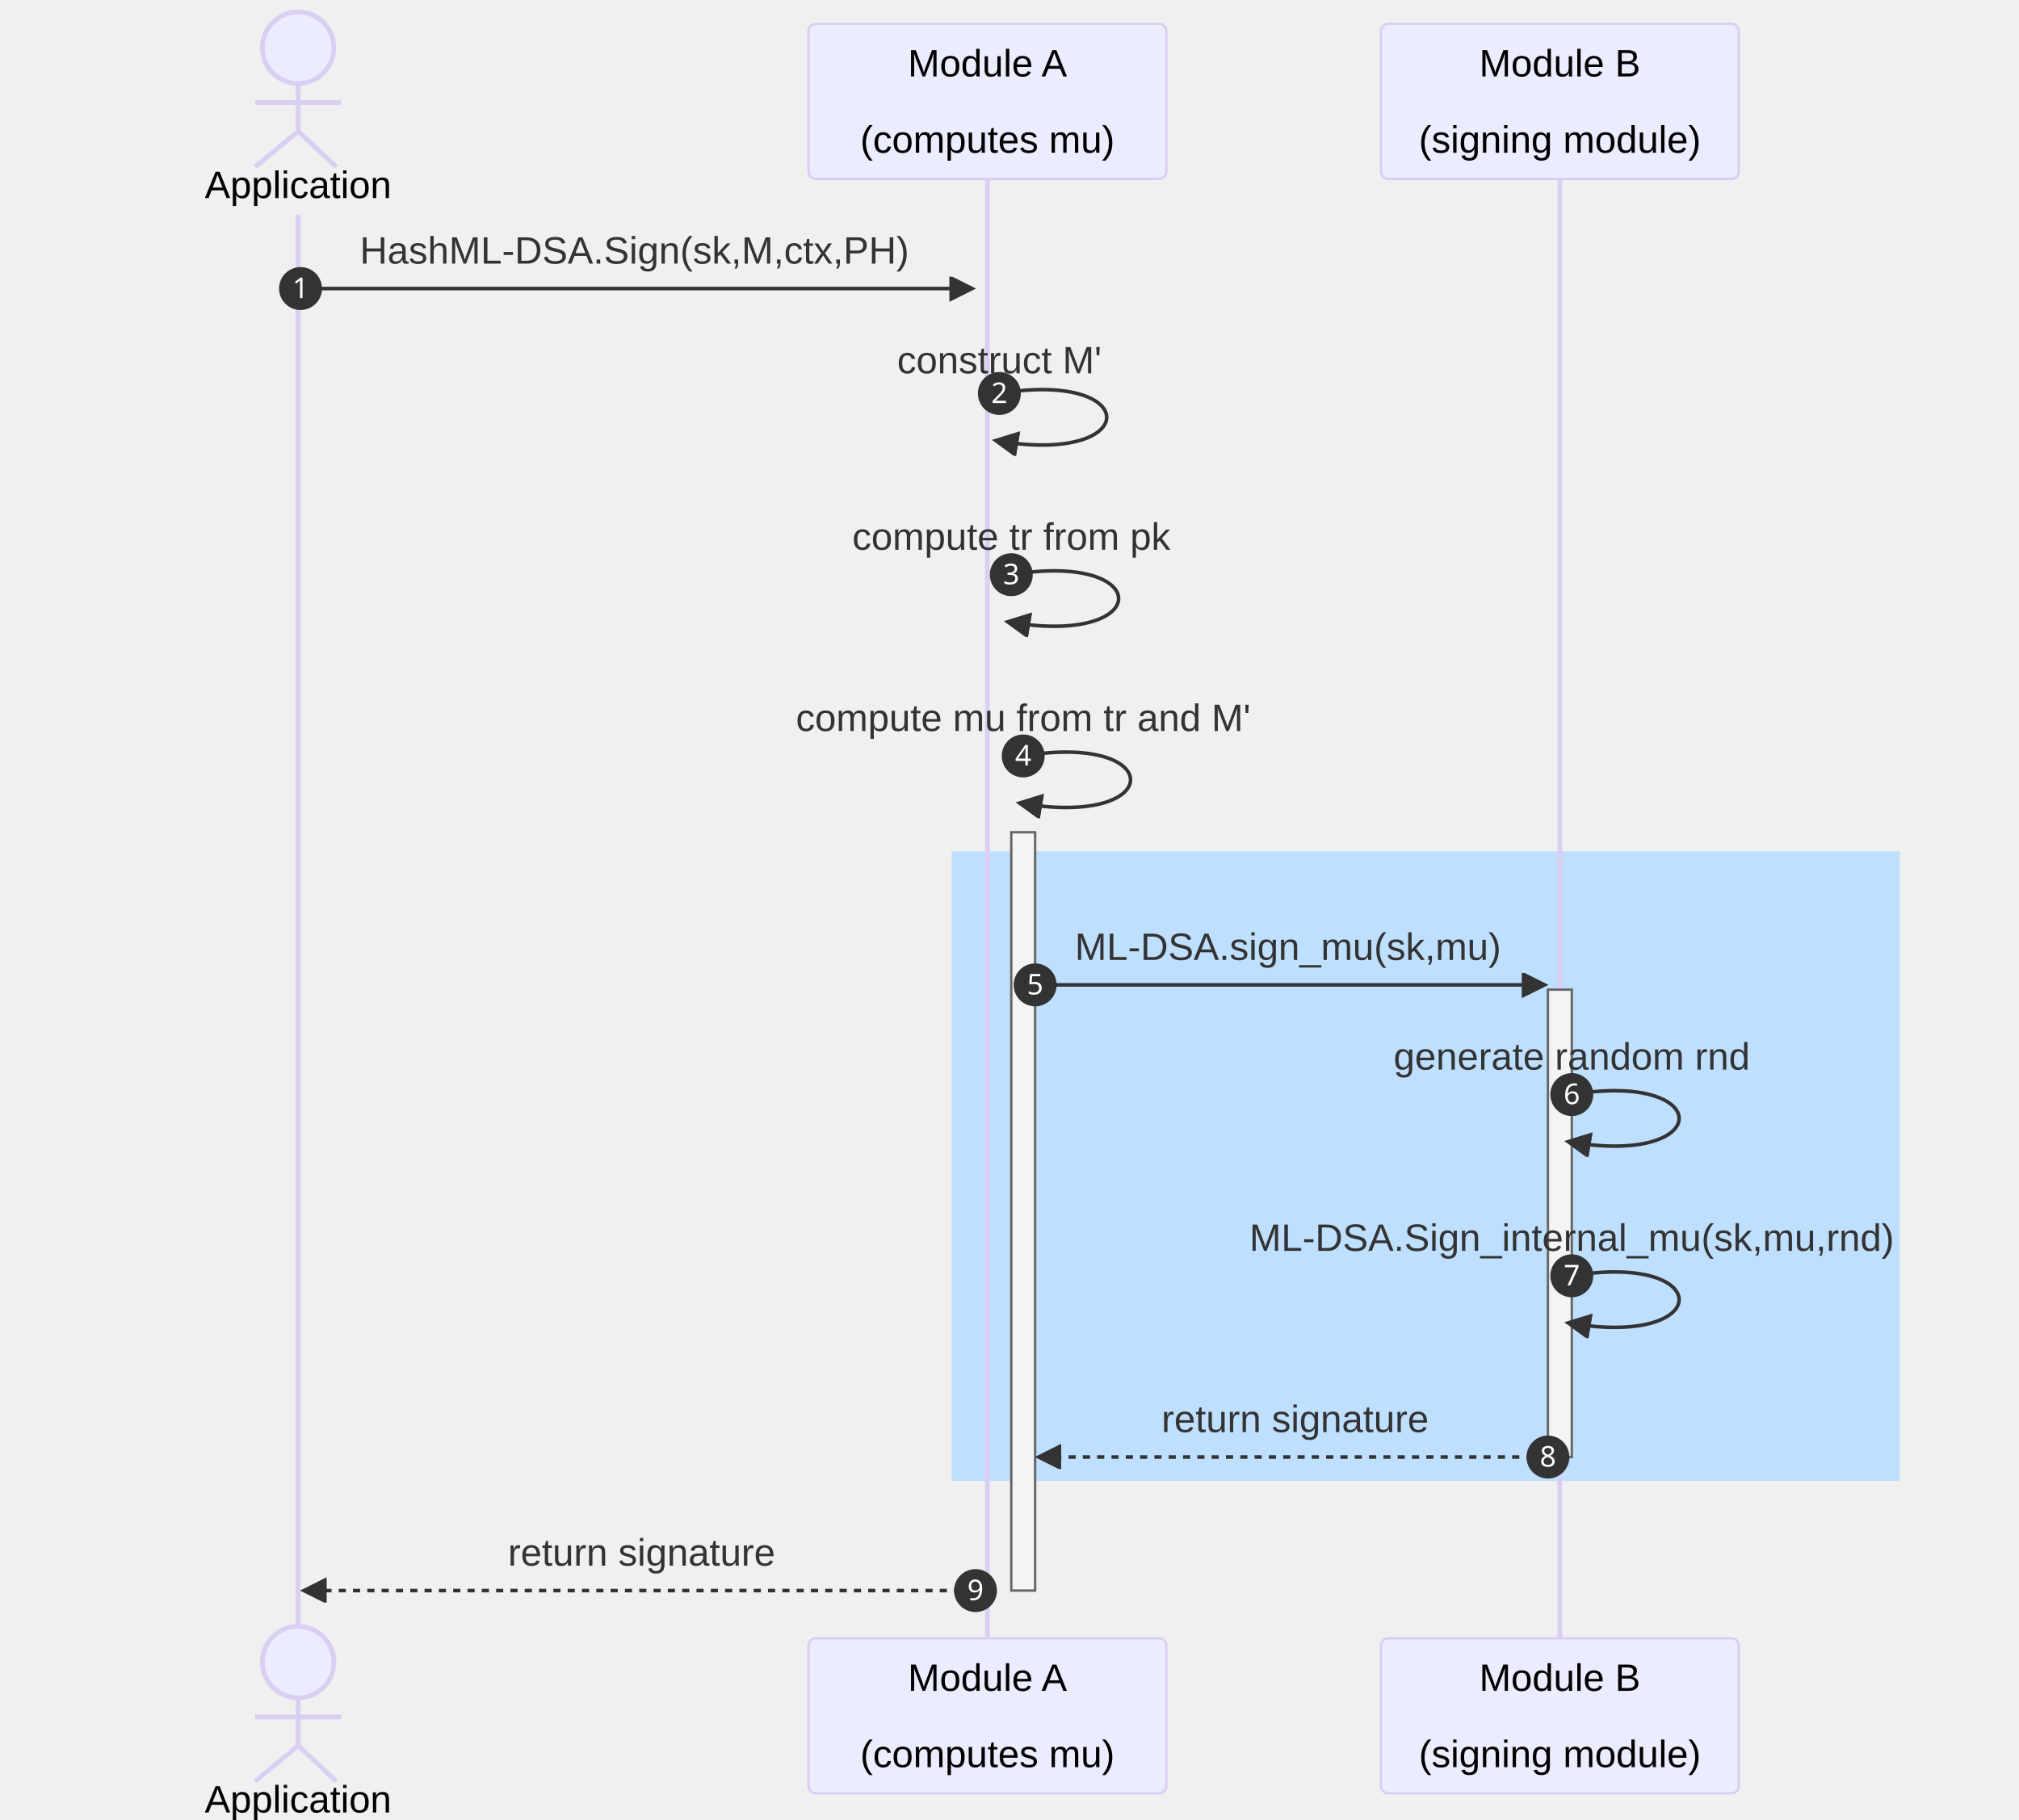
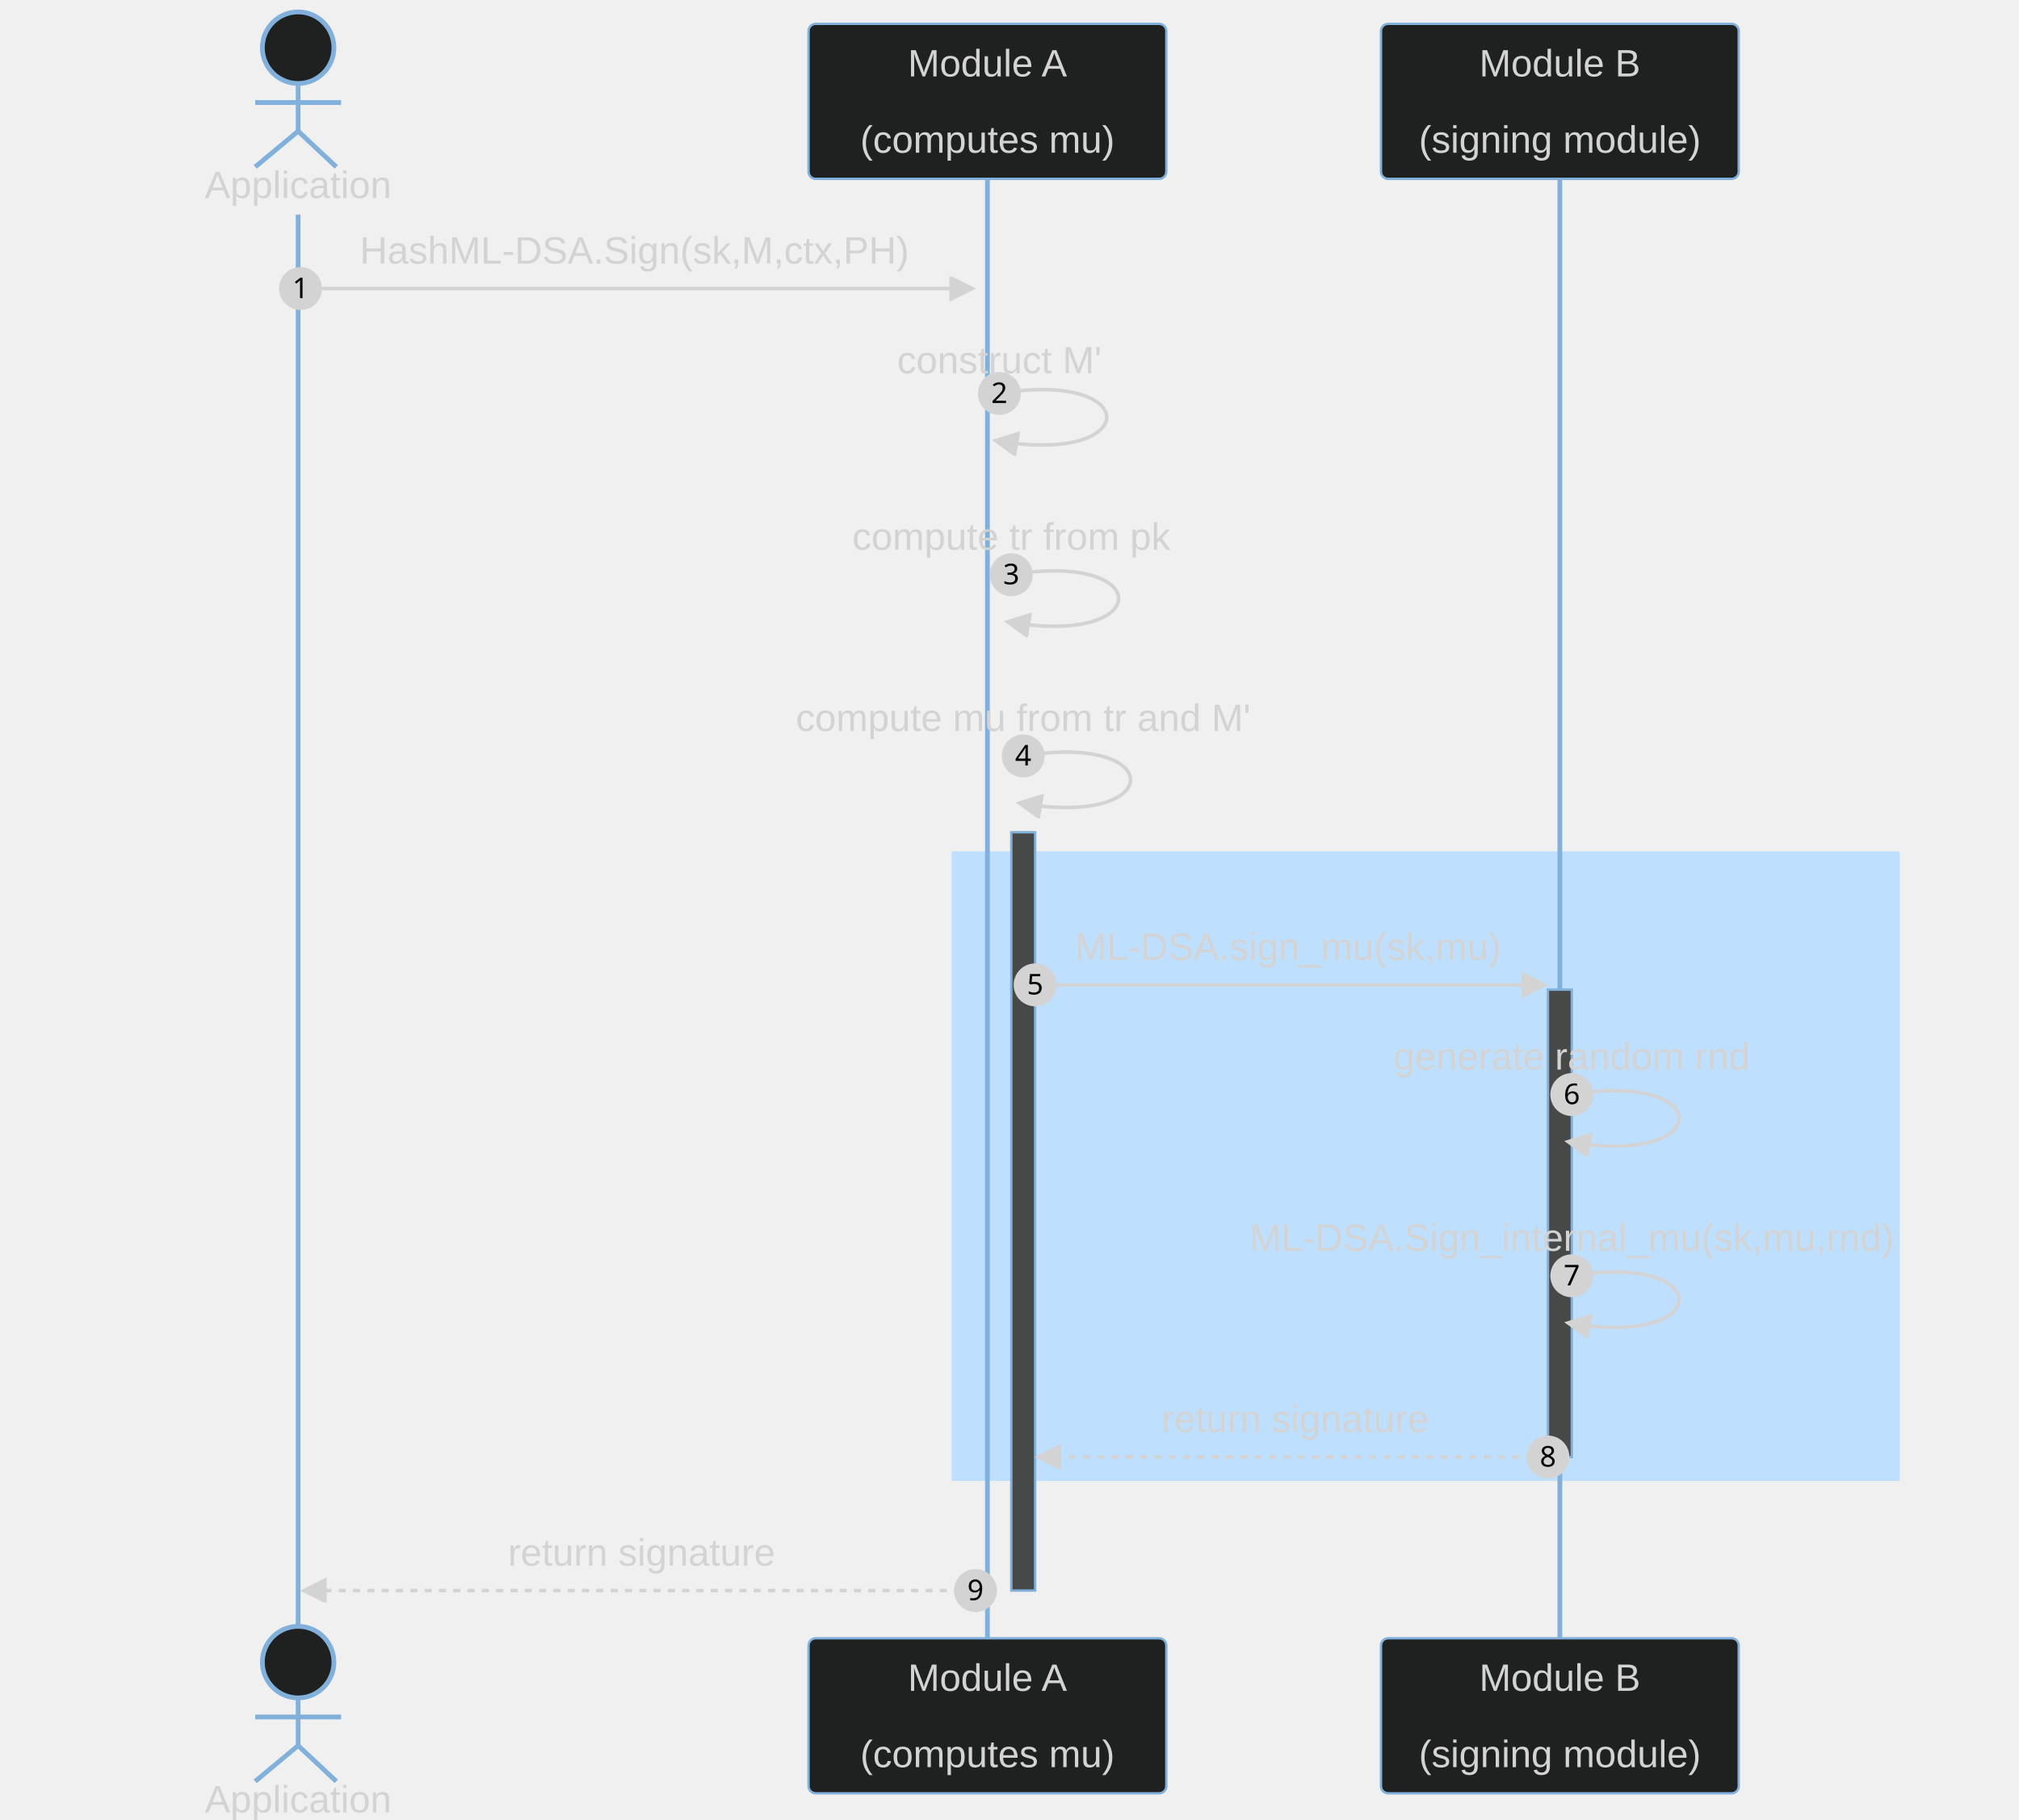
- <svg xmlns="http://www.w3.org/2000/svg" aria-roledescription="sequence" role="graphics-document document" viewBox="-50 -10 846.5 763" style="max-width: 846.5px; background-color: white;" width="100%" id="my-svg">
+ <svg xmlns="http://www.w3.org/2000/svg" aria-roledescription="sequence" role="graphics-document document" viewBox="-50 -10 846.5 763" style="max-width: 846.5px; background-color: transparent;" width="100%" id="my-svg">
  <rect class="rect" height="264" width="397.5" fill="rgb(191,223,255)" y="347" x="349" />
  <g>
    <rect class="actor actor-bottom" ry="3" rx="3" name="Module B" height="65" width="150" stroke="#666" fill="#eaeaea" y="677" x="529" />
    <text style="text-anchor: middle; font-size: 16px; font-weight: 400;" class="actor" alignment-baseline="central" dominant-baseline="central" y="709.5" x="604">
      <tspan dy="-16" x="604">Module B</tspan>
    </text>
    <text style="text-anchor: middle; font-size: 16px; font-weight: 400;" class="actor" alignment-baseline="central" dominant-baseline="central" y="709.5" x="604">
      <tspan dy="0" x="604" />
    </text>
    <text style="text-anchor: middle; font-size: 16px; font-weight: 400;" class="actor" alignment-baseline="central" dominant-baseline="central" y="709.5" x="604">
      <tspan dy="16" x="604">(signing module)</tspan>
    </text>
  </g>
  <g>
    <rect class="actor actor-bottom" ry="3" rx="3" name="Module A" height="65" width="150" stroke="#666" fill="#eaeaea" y="677" x="289" />
    <text style="text-anchor: middle; font-size: 16px; font-weight: 400;" class="actor" alignment-baseline="central" dominant-baseline="central" y="709.5" x="364">
      <tspan dy="-16" x="364">Module A</tspan>
    </text>
    <text style="text-anchor: middle; font-size: 16px; font-weight: 400;" class="actor" alignment-baseline="central" dominant-baseline="central" y="709.5" x="364">
      <tspan dy="0" x="364" />
    </text>
    <text style="text-anchor: middle; font-size: 16px; font-weight: 400;" class="actor" alignment-baseline="central" dominant-baseline="central" y="709.5" x="364">
      <tspan dy="16" x="364">(computes mu)</tspan>
    </text>
  </g>
  <g>
    <line stroke="#999" stroke-width="0.5px" class="200" y2="677" x2="604" y1="5" x1="604" id="actor2" />
    <g id="root-2">
      <rect class="actor actor-top" ry="3" rx="3" name="Module B" height="65" width="150" stroke="#666" fill="#eaeaea" y="0" x="529" />
      <text style="text-anchor: middle; font-size: 16px; font-weight: 400;" class="actor" alignment-baseline="central" dominant-baseline="central" y="32.5" x="604">
        <tspan dy="-16" x="604">Module B</tspan>
      </text>
      <text style="text-anchor: middle; font-size: 16px; font-weight: 400;" class="actor" alignment-baseline="central" dominant-baseline="central" y="32.5" x="604">
        <tspan dy="0" x="604" />
      </text>
      <text style="text-anchor: middle; font-size: 16px; font-weight: 400;" class="actor" alignment-baseline="central" dominant-baseline="central" y="32.5" x="604">
        <tspan dy="16" x="604">(signing module)</tspan>
      </text>
    </g>
  </g>
  <g>
    <line stroke="#999" stroke-width="0.5px" class="200" y2="677" x2="364" y1="5" x1="364" id="actor1" />
    <g id="root-1">
      <rect class="actor actor-top" ry="3" rx="3" name="Module A" height="65" width="150" stroke="#666" fill="#eaeaea" y="0" x="289" />
      <text style="text-anchor: middle; font-size: 16px; font-weight: 400;" class="actor" alignment-baseline="central" dominant-baseline="central" y="32.5" x="364">
        <tspan dy="-16" x="364">Module A</tspan>
      </text>
      <text style="text-anchor: middle; font-size: 16px; font-weight: 400;" class="actor" alignment-baseline="central" dominant-baseline="central" y="32.5" x="364">
        <tspan dy="0" x="364" />
      </text>
      <text style="text-anchor: middle; font-size: 16px; font-weight: 400;" class="actor" alignment-baseline="central" dominant-baseline="central" y="32.5" x="364">
        <tspan dy="16" x="364">(computes mu)</tspan>
      </text>
    </g>
  </g>
-   <style>#my-svg{font-family:"trebuchet ms",verdana,arial,sans-serif;font-size:16px;fill:#333;}#my-svg .error-icon{fill:#552222;}#my-svg .error-text{fill:#552222;stroke:#552222;}#my-svg .edge-thickness-normal{stroke-width:2px;}#my-svg .edge-thickness-thick{stroke-width:3.5px;}#my-svg .edge-pattern-solid{stroke-dasharray:0;}#my-svg .edge-pattern-dashed{stroke-dasharray:3;}#my-svg .edge-pattern-dotted{stroke-dasharray:2;}#my-svg .marker{fill:#333333;stroke:#333333;}#my-svg .marker.cross{stroke:#333333;}#my-svg svg{font-family:"trebuchet ms",verdana,arial,sans-serif;font-size:16px;}#my-svg .actor{stroke:hsl(259.626, 59.777%, 87.902%);fill:#ECECFF;}#my-svg text.actor&gt;tspan{fill:black;stroke:none;}#my-svg .actor-line{stroke:grey;}#my-svg .messageLine0{stroke-width:1.5;stroke-dasharray:none;stroke:#333;}#my-svg .messageLine1{stroke-width:1.5;stroke-dasharray:2,2;stroke:#333;}#my-svg #arrowhead path{fill:#333;stroke:#333;}#my-svg .sequenceNumber{fill:white;}#my-svg #sequencenumber{fill:#333;}#my-svg #crosshead path{fill:#333;stroke:#333;}#my-svg .messageText{fill:#333;stroke:none;}#my-svg .labelBox{stroke:hsl(259.626, 59.777%, 87.902%);fill:#ECECFF;}#my-svg .labelText,#my-svg .labelText&gt;tspan{fill:black;stroke:none;}#my-svg .loopText,#my-svg .loopText&gt;tspan{fill:black;stroke:none;}#my-svg .loopLine{stroke-width:2px;stroke-dasharray:2,2;stroke:hsl(259.626, 59.777%, 87.902%);fill:hsl(259.626, 59.777%, 87.902%);}#my-svg .note{stroke:#aaaa33;fill:#fff5ad;}#my-svg .noteText,#my-svg .noteText&gt;tspan{fill:black;stroke:none;}#my-svg .activation0{fill:#f4f4f4;stroke:#666;}#my-svg .activation1{fill:#f4f4f4;stroke:#666;}#my-svg .activation2{fill:#f4f4f4;stroke:#666;}#my-svg .actorPopupMenu{position:absolute;}#my-svg .actorPopupMenuPanel{position:absolute;fill:#ECECFF;box-shadow:0px 8px 16px 0px rgba(0,0,0,0.2);filter:drop-shadow(3px 5px 2px rgb(0 0 0 / 0.4));}#my-svg .actor-man line{stroke:hsl(259.626, 59.777%, 87.902%);fill:#ECECFF;}#my-svg .actor-man circle,#my-svg line{stroke:hsl(259.626, 59.777%, 87.902%);fill:#ECECFF;stroke-width:2px;}#my-svg :root{--mermaid-font-family:"trebuchet ms",verdana,arial,sans-serif;}</style>
+   <style>#my-svg{font-family:"trebuchet ms",verdana,arial,sans-serif;font-size:16px;fill:#ccc;}#my-svg .error-icon{fill:#a44141;}#my-svg .error-text{fill:#ddd;stroke:#ddd;}#my-svg .edge-thickness-normal{stroke-width:2px;}#my-svg .edge-thickness-thick{stroke-width:3.5px;}#my-svg .edge-pattern-solid{stroke-dasharray:0;}#my-svg .edge-pattern-dashed{stroke-dasharray:3;}#my-svg .edge-pattern-dotted{stroke-dasharray:2;}#my-svg .marker{fill:lightgrey;stroke:lightgrey;}#my-svg .marker.cross{stroke:lightgrey;}#my-svg svg{font-family:"trebuchet ms",verdana,arial,sans-serif;font-size:16px;}#my-svg .actor{stroke:#81B1DB;fill:#1f2020;}#my-svg text.actor&gt;tspan{fill:lightgrey;stroke:none;}#my-svg .actor-line{stroke:lightgrey;}#my-svg .messageLine0{stroke-width:1.5;stroke-dasharray:none;stroke:lightgrey;}#my-svg .messageLine1{stroke-width:1.5;stroke-dasharray:2,2;stroke:lightgrey;}#my-svg #arrowhead path{fill:lightgrey;stroke:lightgrey;}#my-svg .sequenceNumber{fill:black;}#my-svg #sequencenumber{fill:lightgrey;}#my-svg #crosshead path{fill:lightgrey;stroke:lightgrey;}#my-svg .messageText{fill:lightgrey;stroke:none;}#my-svg .labelBox{stroke:#81B1DB;fill:#1f2020;}#my-svg .labelText,#my-svg .labelText&gt;tspan{fill:lightgrey;stroke:none;}#my-svg .loopText,#my-svg .loopText&gt;tspan{fill:lightgrey;stroke:none;}#my-svg .loopLine{stroke-width:2px;stroke-dasharray:2,2;stroke:#81B1DB;fill:#81B1DB;}#my-svg .note{stroke:hsl(180, 0%, 18.353%);fill:hsl(180, 1.587%, 28.353%);}#my-svg .noteText,#my-svg .noteText&gt;tspan{fill:rgb(183.848, 181.552, 181.552);stroke:none;}#my-svg .activation0{fill:hsl(180, 1.587%, 28.353%);stroke:#81B1DB;}#my-svg .activation1{fill:hsl(180, 1.587%, 28.353%);stroke:#81B1DB;}#my-svg .activation2{fill:hsl(180, 1.587%, 28.353%);stroke:#81B1DB;}#my-svg .actorPopupMenu{position:absolute;}#my-svg .actorPopupMenuPanel{position:absolute;fill:#1f2020;box-shadow:0px 8px 16px 0px rgba(0,0,0,0.2);filter:drop-shadow(3px 5px 2px rgb(0 0 0 / 0.4));}#my-svg .actor-man line{stroke:#81B1DB;fill:#1f2020;}#my-svg .actor-man circle,#my-svg line{stroke:#81B1DB;fill:#1f2020;stroke-width:2px;}#my-svg :root{--mermaid-font-family:"trebuchet ms",verdana,arial,sans-serif;}</style>
  <g />
  <defs>
    <symbol height="24" width="24" id="computer">
      <path d="M2 2v13h20v-13h-20zm18 11h-16v-9h16v9zm-10.228 6l.466-1h3.524l.467 1h-4.457zm14.228 3h-24l2-6h2.104l-1.33 4h18.45l-1.297-4h2.073l2 6zm-5-10h-14v-7h14v7z" transform="scale(.5)" />
    </symbol>
  </defs>
  <defs>
    <symbol clip-rule="evenodd" fill-rule="evenodd" id="database">
      <path d="M12.258.001l.256.004.255.005.253.008.251.01.249.012.247.015.246.016.242.019.241.02.239.023.236.024.233.027.231.028.229.031.225.032.223.034.22.036.217.038.214.04.211.041.208.043.205.045.201.046.198.048.194.05.191.051.187.053.183.054.18.056.175.057.172.059.168.06.163.061.16.063.155.064.15.066.074.033.073.033.071.034.07.034.069.035.068.035.067.035.066.035.064.036.064.036.062.036.06.036.06.037.058.037.058.037.055.038.055.038.053.038.052.038.051.039.05.039.048.039.047.039.045.04.044.04.043.04.041.04.04.041.039.041.037.041.036.041.034.041.033.042.032.042.03.042.029.042.027.042.026.043.024.043.023.043.021.043.02.043.018.044.017.043.015.044.013.044.012.044.011.045.009.044.007.045.006.045.004.045.002.045.001.045v17l-.001.045-.002.045-.004.045-.006.045-.007.045-.009.044-.011.045-.012.044-.013.044-.015.044-.017.043-.018.044-.02.043-.021.043-.023.043-.024.043-.026.043-.027.042-.029.042-.03.042-.032.042-.033.042-.034.041-.036.041-.037.041-.039.041-.04.041-.041.04-.043.04-.044.04-.045.04-.047.039-.048.039-.05.039-.051.039-.052.038-.053.038-.055.038-.055.038-.058.037-.058.037-.06.037-.06.036-.062.036-.064.036-.064.036-.066.035-.067.035-.068.035-.069.035-.07.034-.071.034-.073.033-.074.033-.15.066-.155.064-.16.063-.163.061-.168.06-.172.059-.175.057-.18.056-.183.054-.187.053-.191.051-.194.05-.198.048-.201.046-.205.045-.208.043-.211.041-.214.04-.217.038-.22.036-.223.034-.225.032-.229.031-.231.028-.233.027-.236.024-.239.023-.241.02-.242.019-.246.016-.247.015-.249.012-.251.01-.253.008-.255.005-.256.004-.258.001-.258-.001-.256-.004-.255-.005-.253-.008-.251-.01-.249-.012-.247-.015-.245-.016-.243-.019-.241-.02-.238-.023-.236-.024-.234-.027-.231-.028-.228-.031-.226-.032-.223-.034-.22-.036-.217-.038-.214-.04-.211-.041-.208-.043-.204-.045-.201-.046-.198-.048-.195-.05-.19-.051-.187-.053-.184-.054-.179-.056-.176-.057-.172-.059-.167-.06-.164-.061-.159-.063-.155-.064-.151-.066-.074-.033-.072-.033-.072-.034-.07-.034-.069-.035-.068-.035-.067-.035-.066-.035-.064-.036-.063-.036-.062-.036-.061-.036-.06-.037-.058-.037-.057-.037-.056-.038-.055-.038-.053-.038-.052-.038-.051-.039-.049-.039-.049-.039-.046-.039-.046-.04-.044-.04-.043-.04-.041-.04-.04-.041-.039-.041-.037-.041-.036-.041-.034-.041-.033-.042-.032-.042-.03-.042-.029-.042-.027-.042-.026-.043-.024-.043-.023-.043-.021-.043-.02-.043-.018-.044-.017-.043-.015-.044-.013-.044-.012-.044-.011-.045-.009-.044-.007-.045-.006-.045-.004-.045-.002-.045-.001-.045v-17l.001-.045.002-.045.004-.045.006-.045.007-.045.009-.044.011-.045.012-.044.013-.044.015-.044.017-.043.018-.044.02-.043.021-.043.023-.043.024-.043.026-.043.027-.042.029-.042.03-.042.032-.042.033-.042.034-.041.036-.041.037-.041.039-.041.04-.041.041-.04.043-.04.044-.04.046-.04.046-.039.049-.039.049-.039.051-.039.052-.038.053-.038.055-.038.056-.038.057-.037.058-.037.06-.037.061-.036.062-.036.063-.036.064-.036.066-.035.067-.035.068-.035.069-.035.07-.034.072-.034.072-.033.074-.033.151-.066.155-.064.159-.063.164-.061.167-.06.172-.059.176-.057.179-.056.184-.054.187-.053.19-.051.195-.05.198-.048.201-.046.204-.045.208-.043.211-.041.214-.04.217-.038.22-.036.223-.034.226-.032.228-.031.231-.028.234-.027.236-.024.238-.023.241-.02.243-.019.245-.016.247-.015.249-.012.251-.01.253-.008.255-.005.256-.004.258-.001.258.001zm-9.258 20.499v.01l.001.021.003.021.004.022.005.021.006.022.007.022.009.023.01.022.011.023.012.023.013.023.015.023.016.024.017.023.018.024.019.024.021.024.022.025.023.024.024.025.052.049.056.05.061.051.066.051.07.051.075.051.079.052.084.052.088.052.092.052.097.052.102.051.105.052.11.052.114.051.119.051.123.051.127.05.131.05.135.05.139.048.144.049.147.047.152.047.155.047.16.045.163.045.167.043.171.043.176.041.178.041.183.039.187.039.19.037.194.035.197.035.202.033.204.031.209.03.212.029.216.027.219.025.222.024.226.021.23.02.233.018.236.016.24.015.243.012.246.01.249.008.253.005.256.004.259.001.26-.001.257-.004.254-.005.25-.008.247-.011.244-.012.241-.014.237-.016.233-.018.231-.021.226-.021.224-.024.22-.026.216-.027.212-.028.21-.031.205-.031.202-.034.198-.034.194-.036.191-.037.187-.039.183-.04.179-.04.175-.042.172-.043.168-.044.163-.045.16-.046.155-.046.152-.047.148-.048.143-.049.139-.049.136-.05.131-.05.126-.05.123-.051.118-.052.114-.051.11-.052.106-.052.101-.052.096-.052.092-.052.088-.053.083-.051.079-.052.074-.052.07-.051.065-.051.06-.051.056-.05.051-.05.023-.024.023-.025.021-.024.02-.024.019-.024.018-.024.017-.024.015-.023.014-.024.013-.023.012-.023.01-.023.01-.022.008-.022.006-.022.006-.022.004-.022.004-.021.001-.021.001-.021v-4.127l-.077.055-.08.053-.083.054-.085.053-.087.052-.09.052-.093.051-.095.05-.097.05-.1.049-.102.049-.105.048-.106.047-.109.047-.111.046-.114.045-.115.045-.118.044-.12.043-.122.042-.124.042-.126.041-.128.04-.13.04-.132.038-.134.038-.135.037-.138.037-.139.035-.142.035-.143.034-.144.033-.147.032-.148.031-.15.03-.151.03-.153.029-.154.027-.156.027-.158.026-.159.025-.161.024-.162.023-.163.022-.165.021-.166.02-.167.019-.169.018-.169.017-.171.016-.173.015-.173.014-.175.013-.175.012-.177.011-.178.01-.179.008-.179.008-.181.006-.182.005-.182.004-.184.003-.184.002h-.37l-.184-.002-.184-.003-.182-.004-.182-.005-.181-.006-.179-.008-.179-.008-.178-.01-.176-.011-.176-.012-.175-.013-.173-.014-.172-.015-.171-.016-.17-.017-.169-.018-.167-.019-.166-.02-.165-.021-.163-.022-.162-.023-.161-.024-.159-.025-.157-.026-.156-.027-.155-.027-.153-.029-.151-.03-.15-.03-.148-.031-.146-.032-.145-.033-.143-.034-.141-.035-.14-.035-.137-.037-.136-.037-.134-.038-.132-.038-.13-.04-.128-.04-.126-.041-.124-.042-.122-.042-.12-.044-.117-.043-.116-.045-.113-.045-.112-.046-.109-.047-.106-.047-.105-.048-.102-.049-.1-.049-.097-.05-.095-.05-.093-.052-.09-.051-.087-.052-.085-.053-.083-.054-.08-.054-.077-.054v4.127zm0-5.654v.011l.001.021.003.021.004.021.005.022.006.022.007.022.009.022.01.022.011.023.012.023.013.023.015.024.016.023.017.024.018.024.019.024.021.024.022.024.023.025.024.024.052.05.056.05.061.05.066.051.07.051.075.052.079.051.084.052.088.052.092.052.097.052.102.052.105.052.11.051.114.051.119.052.123.05.127.051.131.05.135.049.139.049.144.048.147.048.152.047.155.046.16.045.163.045.167.044.171.042.176.042.178.04.183.04.187.038.19.037.194.036.197.034.202.033.204.032.209.03.212.028.216.027.219.025.222.024.226.022.23.02.233.018.236.016.24.014.243.012.246.01.249.008.253.006.256.003.259.001.26-.001.257-.003.254-.006.25-.008.247-.01.244-.012.241-.015.237-.016.233-.018.231-.02.226-.022.224-.024.22-.025.216-.027.212-.029.21-.03.205-.032.202-.033.198-.035.194-.036.191-.037.187-.039.183-.039.179-.041.175-.042.172-.043.168-.044.163-.045.16-.045.155-.047.152-.047.148-.048.143-.048.139-.05.136-.049.131-.05.126-.051.123-.051.118-.051.114-.052.11-.052.106-.052.101-.052.096-.052.092-.052.088-.052.083-.052.079-.052.074-.051.07-.052.065-.051.06-.05.056-.051.051-.049.023-.025.023-.024.021-.025.02-.024.019-.024.018-.024.017-.024.015-.023.014-.023.013-.024.012-.022.01-.023.01-.023.008-.022.006-.022.006-.022.004-.021.004-.022.001-.021.001-.021v-4.139l-.077.054-.08.054-.083.054-.085.052-.087.053-.09.051-.093.051-.095.051-.097.05-.1.049-.102.049-.105.048-.106.047-.109.047-.111.046-.114.045-.115.044-.118.044-.12.044-.122.042-.124.042-.126.041-.128.04-.13.039-.132.039-.134.038-.135.037-.138.036-.139.036-.142.035-.143.033-.144.033-.147.033-.148.031-.15.03-.151.03-.153.028-.154.028-.156.027-.158.026-.159.025-.161.024-.162.023-.163.022-.165.021-.166.02-.167.019-.169.018-.169.017-.171.016-.173.015-.173.014-.175.013-.175.012-.177.011-.178.009-.179.009-.179.007-.181.007-.182.005-.182.004-.184.003-.184.002h-.37l-.184-.002-.184-.003-.182-.004-.182-.005-.181-.007-.179-.007-.179-.009-.178-.009-.176-.011-.176-.012-.175-.013-.173-.014-.172-.015-.171-.016-.17-.017-.169-.018-.167-.019-.166-.02-.165-.021-.163-.022-.162-.023-.161-.024-.159-.025-.157-.026-.156-.027-.155-.028-.153-.028-.151-.03-.15-.03-.148-.031-.146-.033-.145-.033-.143-.033-.141-.035-.14-.036-.137-.036-.136-.037-.134-.038-.132-.039-.13-.039-.128-.04-.126-.041-.124-.042-.122-.043-.12-.043-.117-.044-.116-.044-.113-.046-.112-.046-.109-.046-.106-.047-.105-.048-.102-.049-.1-.049-.097-.05-.095-.051-.093-.051-.09-.051-.087-.053-.085-.052-.083-.054-.08-.054-.077-.054v4.139zm0-5.666v.011l.001.02.003.022.004.021.005.022.006.021.007.022.009.023.01.022.011.023.012.023.013.023.015.023.016.024.017.024.018.023.019.024.021.025.022.024.023.024.024.025.052.05.056.05.061.05.066.051.07.051.075.052.079.051.084.052.088.052.092.052.097.052.102.052.105.051.11.052.114.051.119.051.123.051.127.05.131.05.135.05.139.049.144.048.147.048.152.047.155.046.16.045.163.045.167.043.171.043.176.042.178.04.183.04.187.038.19.037.194.036.197.034.202.033.204.032.209.03.212.028.216.027.219.025.222.024.226.021.23.02.233.018.236.017.24.014.243.012.246.01.249.008.253.006.256.003.259.001.26-.001.257-.003.254-.006.25-.008.247-.01.244-.013.241-.014.237-.016.233-.018.231-.02.226-.022.224-.024.22-.025.216-.027.212-.029.21-.03.205-.032.202-.033.198-.035.194-.036.191-.037.187-.039.183-.039.179-.041.175-.042.172-.043.168-.044.163-.045.16-.045.155-.047.152-.047.148-.048.143-.049.139-.049.136-.049.131-.051.126-.05.123-.051.118-.052.114-.051.11-.052.106-.052.101-.052.096-.052.092-.052.088-.052.083-.052.079-.052.074-.052.07-.051.065-.051.06-.051.056-.05.051-.049.023-.025.023-.025.021-.024.02-.024.019-.024.018-.024.017-.024.015-.023.014-.024.013-.023.012-.023.01-.022.01-.023.008-.022.006-.022.006-.022.004-.022.004-.021.001-.021.001-.021v-4.153l-.077.054-.08.054-.083.053-.085.053-.087.053-.09.051-.093.051-.095.051-.097.05-.1.049-.102.048-.105.048-.106.048-.109.046-.111.046-.114.046-.115.044-.118.044-.12.043-.122.043-.124.042-.126.041-.128.04-.13.039-.132.039-.134.038-.135.037-.138.036-.139.036-.142.034-.143.034-.144.033-.147.032-.148.032-.15.03-.151.03-.153.028-.154.028-.156.027-.158.026-.159.024-.161.024-.162.023-.163.023-.165.021-.166.02-.167.019-.169.018-.169.017-.171.016-.173.015-.173.014-.175.013-.175.012-.177.01-.178.01-.179.009-.179.007-.181.006-.182.006-.182.004-.184.003-.184.001-.185.001-.185-.001-.184-.001-.184-.003-.182-.004-.182-.006-.181-.006-.179-.007-.179-.009-.178-.01-.176-.01-.176-.012-.175-.013-.173-.014-.172-.015-.171-.016-.17-.017-.169-.018-.167-.019-.166-.02-.165-.021-.163-.023-.162-.023-.161-.024-.159-.024-.157-.026-.156-.027-.155-.028-.153-.028-.151-.03-.15-.03-.148-.032-.146-.032-.145-.033-.143-.034-.141-.034-.14-.036-.137-.036-.136-.037-.134-.038-.132-.039-.13-.039-.128-.041-.126-.041-.124-.041-.122-.043-.12-.043-.117-.044-.116-.044-.113-.046-.112-.046-.109-.046-.106-.048-.105-.048-.102-.048-.1-.05-.097-.049-.095-.051-.093-.051-.09-.052-.087-.052-.085-.053-.083-.053-.08-.054-.077-.054v4.153zm8.74-8.179l-.257.004-.254.005-.25.008-.247.011-.244.012-.241.014-.237.016-.233.018-.231.021-.226.022-.224.023-.22.026-.216.027-.212.028-.21.031-.205.032-.202.033-.198.034-.194.036-.191.038-.187.038-.183.04-.179.041-.175.042-.172.043-.168.043-.163.045-.16.046-.155.046-.152.048-.148.048-.143.048-.139.049-.136.05-.131.05-.126.051-.123.051-.118.051-.114.052-.11.052-.106.052-.101.052-.096.052-.092.052-.088.052-.083.052-.079.052-.074.051-.07.052-.065.051-.06.05-.056.05-.051.05-.023.025-.023.024-.021.024-.02.025-.019.024-.018.024-.017.023-.015.024-.014.023-.013.023-.012.023-.01.023-.01.022-.008.022-.006.023-.006.021-.004.022-.004.021-.001.021-.001.021.001.021.001.021.004.021.004.022.006.021.006.023.008.022.01.022.01.023.012.023.013.023.014.023.015.024.017.023.018.024.019.024.02.025.021.024.023.024.023.025.051.05.056.05.06.05.065.051.07.052.074.051.079.052.083.052.088.052.092.052.096.052.101.052.106.052.11.052.114.052.118.051.123.051.126.051.131.05.136.05.139.049.143.048.148.048.152.048.155.046.16.046.163.045.168.043.172.043.175.042.179.041.183.04.187.038.191.038.194.036.198.034.202.033.205.032.21.031.212.028.216.027.22.026.224.023.226.022.231.021.233.018.237.016.241.014.244.012.247.011.25.008.254.005.257.004.26.001.26-.001.257-.004.254-.005.25-.008.247-.011.244-.012.241-.014.237-.016.233-.018.231-.021.226-.022.224-.023.22-.026.216-.027.212-.028.21-.031.205-.032.202-.033.198-.034.194-.036.191-.038.187-.038.183-.04.179-.041.175-.042.172-.043.168-.043.163-.045.16-.046.155-.046.152-.048.148-.048.143-.048.139-.049.136-.05.131-.05.126-.051.123-.051.118-.051.114-.052.11-.052.106-.052.101-.052.096-.052.092-.052.088-.052.083-.052.079-.052.074-.051.07-.052.065-.051.06-.05.056-.05.051-.05.023-.025.023-.024.021-.024.02-.025.019-.024.018-.024.017-.023.015-.024.014-.023.013-.023.012-.023.01-.023.01-.022.008-.022.006-.023.006-.021.004-.022.004-.021.001-.021.001-.021-.001-.021-.001-.021-.004-.021-.004-.022-.006-.021-.006-.023-.008-.022-.01-.022-.01-.023-.012-.023-.013-.023-.014-.023-.015-.024-.017-.023-.018-.024-.019-.024-.02-.025-.021-.024-.023-.024-.023-.025-.051-.05-.056-.05-.06-.05-.065-.051-.07-.052-.074-.051-.079-.052-.083-.052-.088-.052-.092-.052-.096-.052-.101-.052-.106-.052-.11-.052-.114-.052-.118-.051-.123-.051-.126-.051-.131-.05-.136-.05-.139-.049-.143-.048-.148-.048-.152-.048-.155-.046-.16-.046-.163-.045-.168-.043-.172-.043-.175-.042-.179-.041-.183-.04-.187-.038-.191-.038-.194-.036-.198-.034-.202-.033-.205-.032-.21-.031-.212-.028-.216-.027-.22-.026-.224-.023-.226-.022-.231-.021-.233-.018-.237-.016-.241-.014-.244-.012-.247-.011-.25-.008-.254-.005-.257-.004-.26-.001-.26.001z" transform="scale(.5)" />
    </symbol>
  </defs>
  <defs>
    <symbol height="24" width="24" id="clock">
      <path d="M12 2c5.514 0 10 4.486 10 10s-4.486 10-10 10-10-4.486-10-10 4.486-10 10-10zm0-2c-6.627 0-12 5.373-12 12s5.373 12 12 12 12-5.373 12-12-5.373-12-12-12zm5.848 12.459c.202.038.202.333.001.372-1.907.361-6.045 1.111-6.547 1.111-.719 0-1.301-.582-1.301-1.301 0-.512.77-5.447 1.125-7.445.034-.192.312-.181.343.014l.985 6.238 5.394 1.011z" transform="scale(.5)" />
    </symbol>
  </defs>
  <defs>
    <marker orient="auto" markerHeight="12" markerWidth="12" markerUnits="userSpaceOnUse" refY="5" refX="7.9" id="arrowhead">
      <path d="M 0 0 L 10 5 L 0 10 z" />
    </marker>
  </defs>
  <defs>
    <marker refY="4.5" refX="4" orient="auto" markerHeight="8" markerWidth="15" id="crosshead">
      <path style="stroke-dasharray: 0, 0;" d="M 1,2 L 6,7 M 6,2 L 1,7" stroke-width="1pt" stroke="#000000" fill="none" />
    </marker>
  </defs>
  <defs>
    <marker orient="auto" markerHeight="28" markerWidth="20" refY="7" refX="15.5" id="filled-head">
      <path d="M 18,7 L9,13 L14,7 L9,1 Z" />
    </marker>
  </defs>
  <defs>
    <marker orient="auto" markerHeight="40" markerWidth="60" refY="15" refX="15" id="sequencenumber">
      <circle r="6" cy="15" cx="15" />
    </marker>
  </defs>
  <g />
  <g />
  <g />
  <g>
    <rect class="activation0" ry="0" rx="0" height="318" width="10" stroke="#666" fill="#EDF2AE" y="339" x="374" />
  </g>
  <g>
    <rect class="activation0" ry="0" rx="0" height="196" width="10" stroke="#666" fill="#EDF2AE" y="405" x="599" />
  </g>
  <line stroke="#999" stroke-width="0.5px" class="200" y2="677" x2="75" y1="80" x1="75" id="actor0" />
  <g name="Application" class="actor-man actor-top">
    <line y2="45" x2="75" y1="25" x1="75" id="actor-man-torso0" />
    <line y2="33" x2="93" y1="33" x1="57" id="actor-man-arms0" />
    <line y2="45" x2="75" y1="60" x1="57" />
    <line y2="60" x2="91" y1="45" x1="75" />
    <circle height="65" width="150" r="15" cy="10" cx="75" />
    <text style="text-anchor: middle; font-size: 16px; font-weight: 400;" class="actor" alignment-baseline="central" dominant-baseline="central" y="67.5" x="75">
      <tspan dy="0" x="75">Application</tspan>
    </text>
  </g>
  <text style="font-size: 16px; font-weight: 400;" dy="1em" class="messageText" alignment-baseline="middle" dominant-baseline="middle" text-anchor="middle" y="80" x="216">HashML-DSA.Sign(sk,M,ctx,PH)</text>
  <line style="fill: none;" marker-start="url(#sequencenumber)" marker-end="url(#arrowhead)" stroke="none" stroke-width="2" class="messageLine0" y2="111" x2="356" y1="111" x1="76" />
  <text class="sequenceNumber" text-anchor="middle" font-size="12px" font-family="sans-serif" y="115" x="76">1</text>
  <text style="font-size: 16px; font-weight: 400;" dy="1em" class="messageText" alignment-baseline="middle" dominant-baseline="middle" text-anchor="middle" y="126" x="369">construct M'</text>
  <path style="fill: none;" marker-start="url(#sequencenumber)" marker-end="url(#arrowhead)" stroke="none" stroke-width="2" class="messageLine0" d="M 369,155 C 429,145 429,185 369,175" />
  <text class="sequenceNumber" text-anchor="middle" font-size="12px" font-family="sans-serif" y="159" x="369">2</text>
  <text style="font-size: 16px; font-weight: 400;" dy="1em" class="messageText" alignment-baseline="middle" dominant-baseline="middle" text-anchor="middle" y="200" x="374">compute tr from pk</text>
  <path style="fill: none;" marker-start="url(#sequencenumber)" marker-end="url(#arrowhead)" stroke="none" stroke-width="2" class="messageLine0" d="M 374,231 C 434,221 434,261 374,251" />
  <text class="sequenceNumber" text-anchor="middle" font-size="12px" font-family="sans-serif" y="235" x="374">3</text>
  <text style="font-size: 16px; font-weight: 400;" dy="1em" class="messageText" alignment-baseline="middle" dominant-baseline="middle" text-anchor="middle" y="276" x="379">compute mu from tr and M'</text>
  <path style="fill: none;" marker-start="url(#sequencenumber)" marker-end="url(#arrowhead)" stroke="none" stroke-width="2" class="messageLine0" d="M 379,307 C 439,297 439,337 379,327" />
  <text class="sequenceNumber" text-anchor="middle" font-size="12px" font-family="sans-serif" y="311" x="379">4</text>
  <text style="font-size: 16px; font-weight: 400;" dy="1em" class="messageText" alignment-baseline="middle" dominant-baseline="middle" text-anchor="middle" y="372" x="490">ML-DSA.sign_mu(sk,mu)</text>
  <line style="fill: none;" marker-start="url(#sequencenumber)" marker-end="url(#arrowhead)" stroke="none" stroke-width="2" class="messageLine0" y2="403" x2="596" y1="403" x1="384" />
  <text class="sequenceNumber" text-anchor="middle" font-size="12px" font-family="sans-serif" y="407" x="384">5</text>
  <text style="font-size: 16px; font-weight: 400;" dy="1em" class="messageText" alignment-baseline="middle" dominant-baseline="middle" text-anchor="middle" y="418" x="609">generate random rnd</text>
  <path style="fill: none;" marker-start="url(#sequencenumber)" marker-end="url(#arrowhead)" stroke="none" stroke-width="2" class="messageLine0" d="M 609,449 C 669,439 669,479 609,469" />
  <text class="sequenceNumber" text-anchor="middle" font-size="12px" font-family="sans-serif" y="453" x="609">6</text>
  <text style="font-size: 16px; font-weight: 400;" dy="1em" class="messageText" alignment-baseline="middle" dominant-baseline="middle" text-anchor="middle" y="494" x="609">ML-DSA.Sign_internal_mu(sk,mu,rnd)</text>
  <path style="fill: none;" marker-start="url(#sequencenumber)" marker-end="url(#arrowhead)" stroke="none" stroke-width="2" class="messageLine0" d="M 609,525 C 669,515 669,555 609,545" />
  <text class="sequenceNumber" text-anchor="middle" font-size="12px" font-family="sans-serif" y="529" x="609">7</text>
  <text style="font-size: 16px; font-weight: 400;" dy="1em" class="messageText" alignment-baseline="middle" dominant-baseline="middle" text-anchor="middle" y="570" x="493">return signature</text>
  <line style="stroke-dasharray: 3, 3; fill: none;" marker-start="url(#sequencenumber)" marker-end="url(#arrowhead)" stroke="none" stroke-width="2" class="messageLine1" y2="601" x2="387" y1="601" x1="599" />
  <text class="sequenceNumber" text-anchor="middle" font-size="12px" font-family="sans-serif" y="605" x="599">8</text>
  <text style="font-size: 16px; font-weight: 400;" dy="1em" class="messageText" alignment-baseline="middle" dominant-baseline="middle" text-anchor="middle" y="626" x="219">return signature</text>
  <line style="stroke-dasharray: 3, 3; fill: none;" marker-start="url(#sequencenumber)" marker-end="url(#arrowhead)" stroke="none" stroke-width="2" class="messageLine1" y2="657" x2="79" y1="657" x1="359" />
  <text class="sequenceNumber" text-anchor="middle" font-size="12px" font-family="sans-serif" y="661" x="359">9</text>
  <g name="Application" class="actor-man actor-bottom">
    <line y2="722" x2="75" y1="702" x1="75" id="actor-man-torso2" />
    <line y2="710" x2="93" y1="710" x1="57" id="actor-man-arms2" />
    <line y2="722" x2="75" y1="737" x1="57" />
    <line y2="737" x2="91" y1="722" x1="75" />
    <circle height="65" width="150" r="15" cy="687" cx="75" />
    <text style="text-anchor: middle; font-size: 16px; font-weight: 400;" class="actor" alignment-baseline="central" dominant-baseline="central" y="744.5" x="75">
      <tspan dy="0" x="75">Application</tspan>
    </text>
  </g>
</svg>
